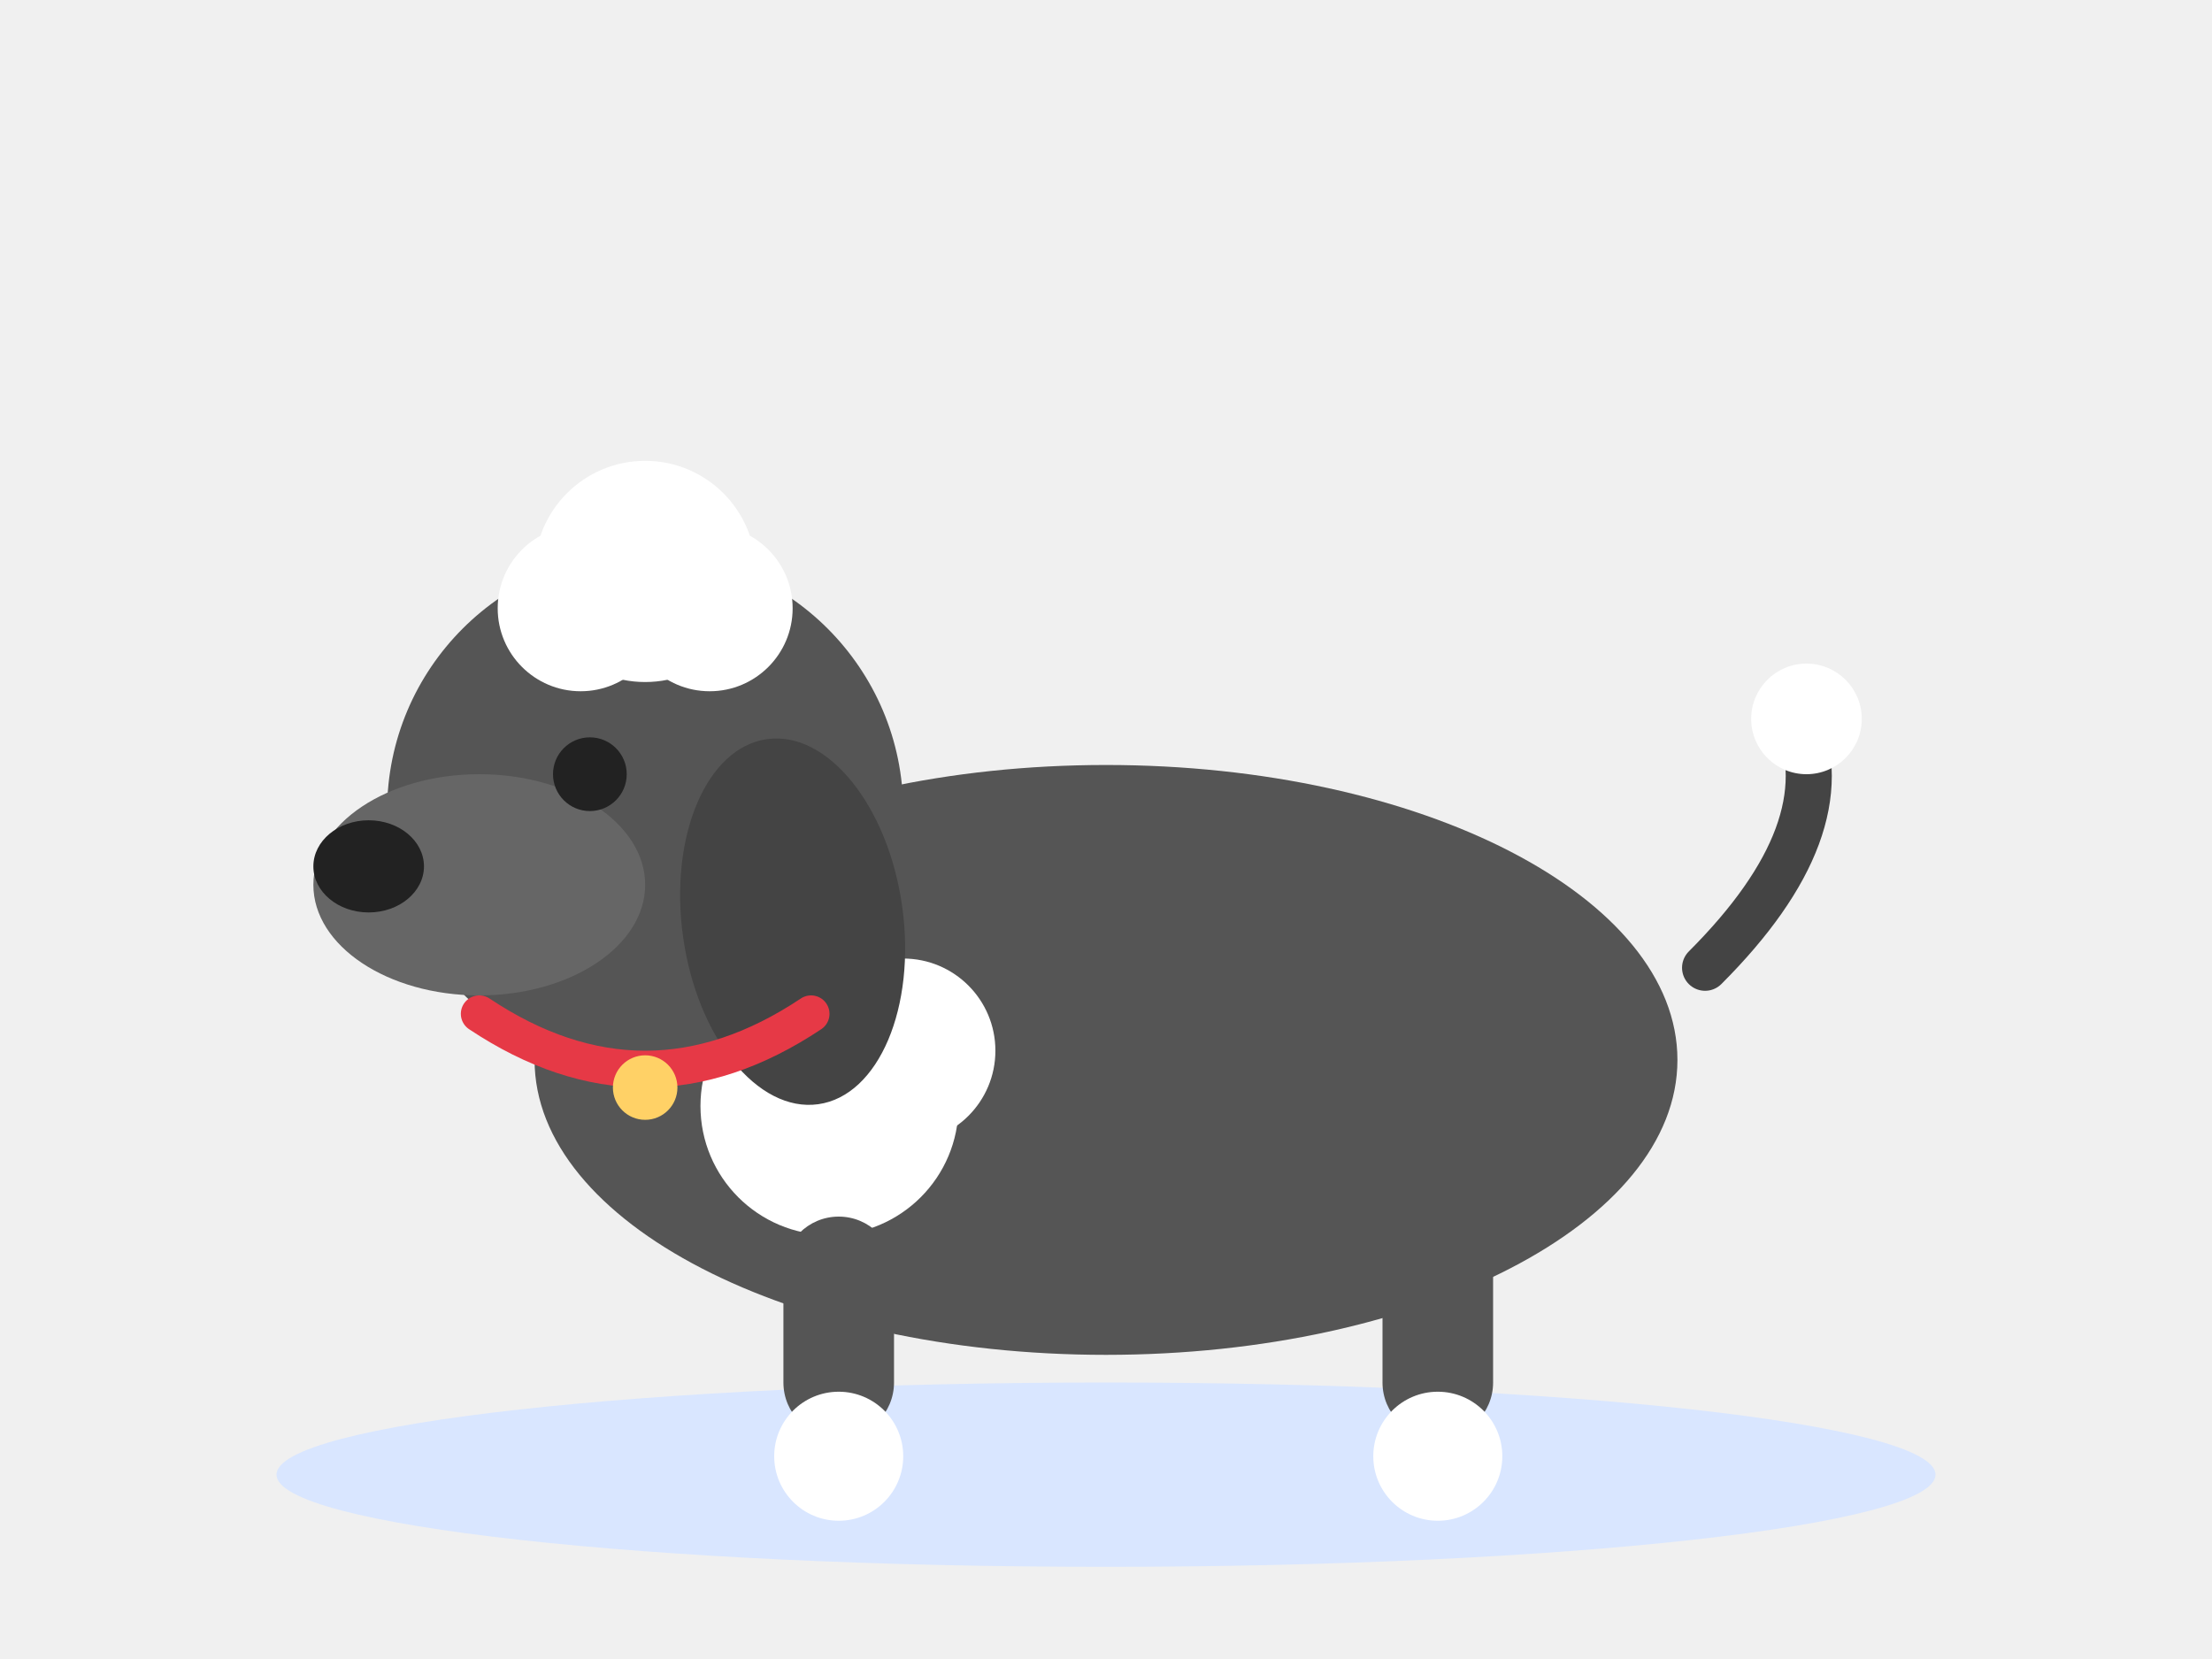
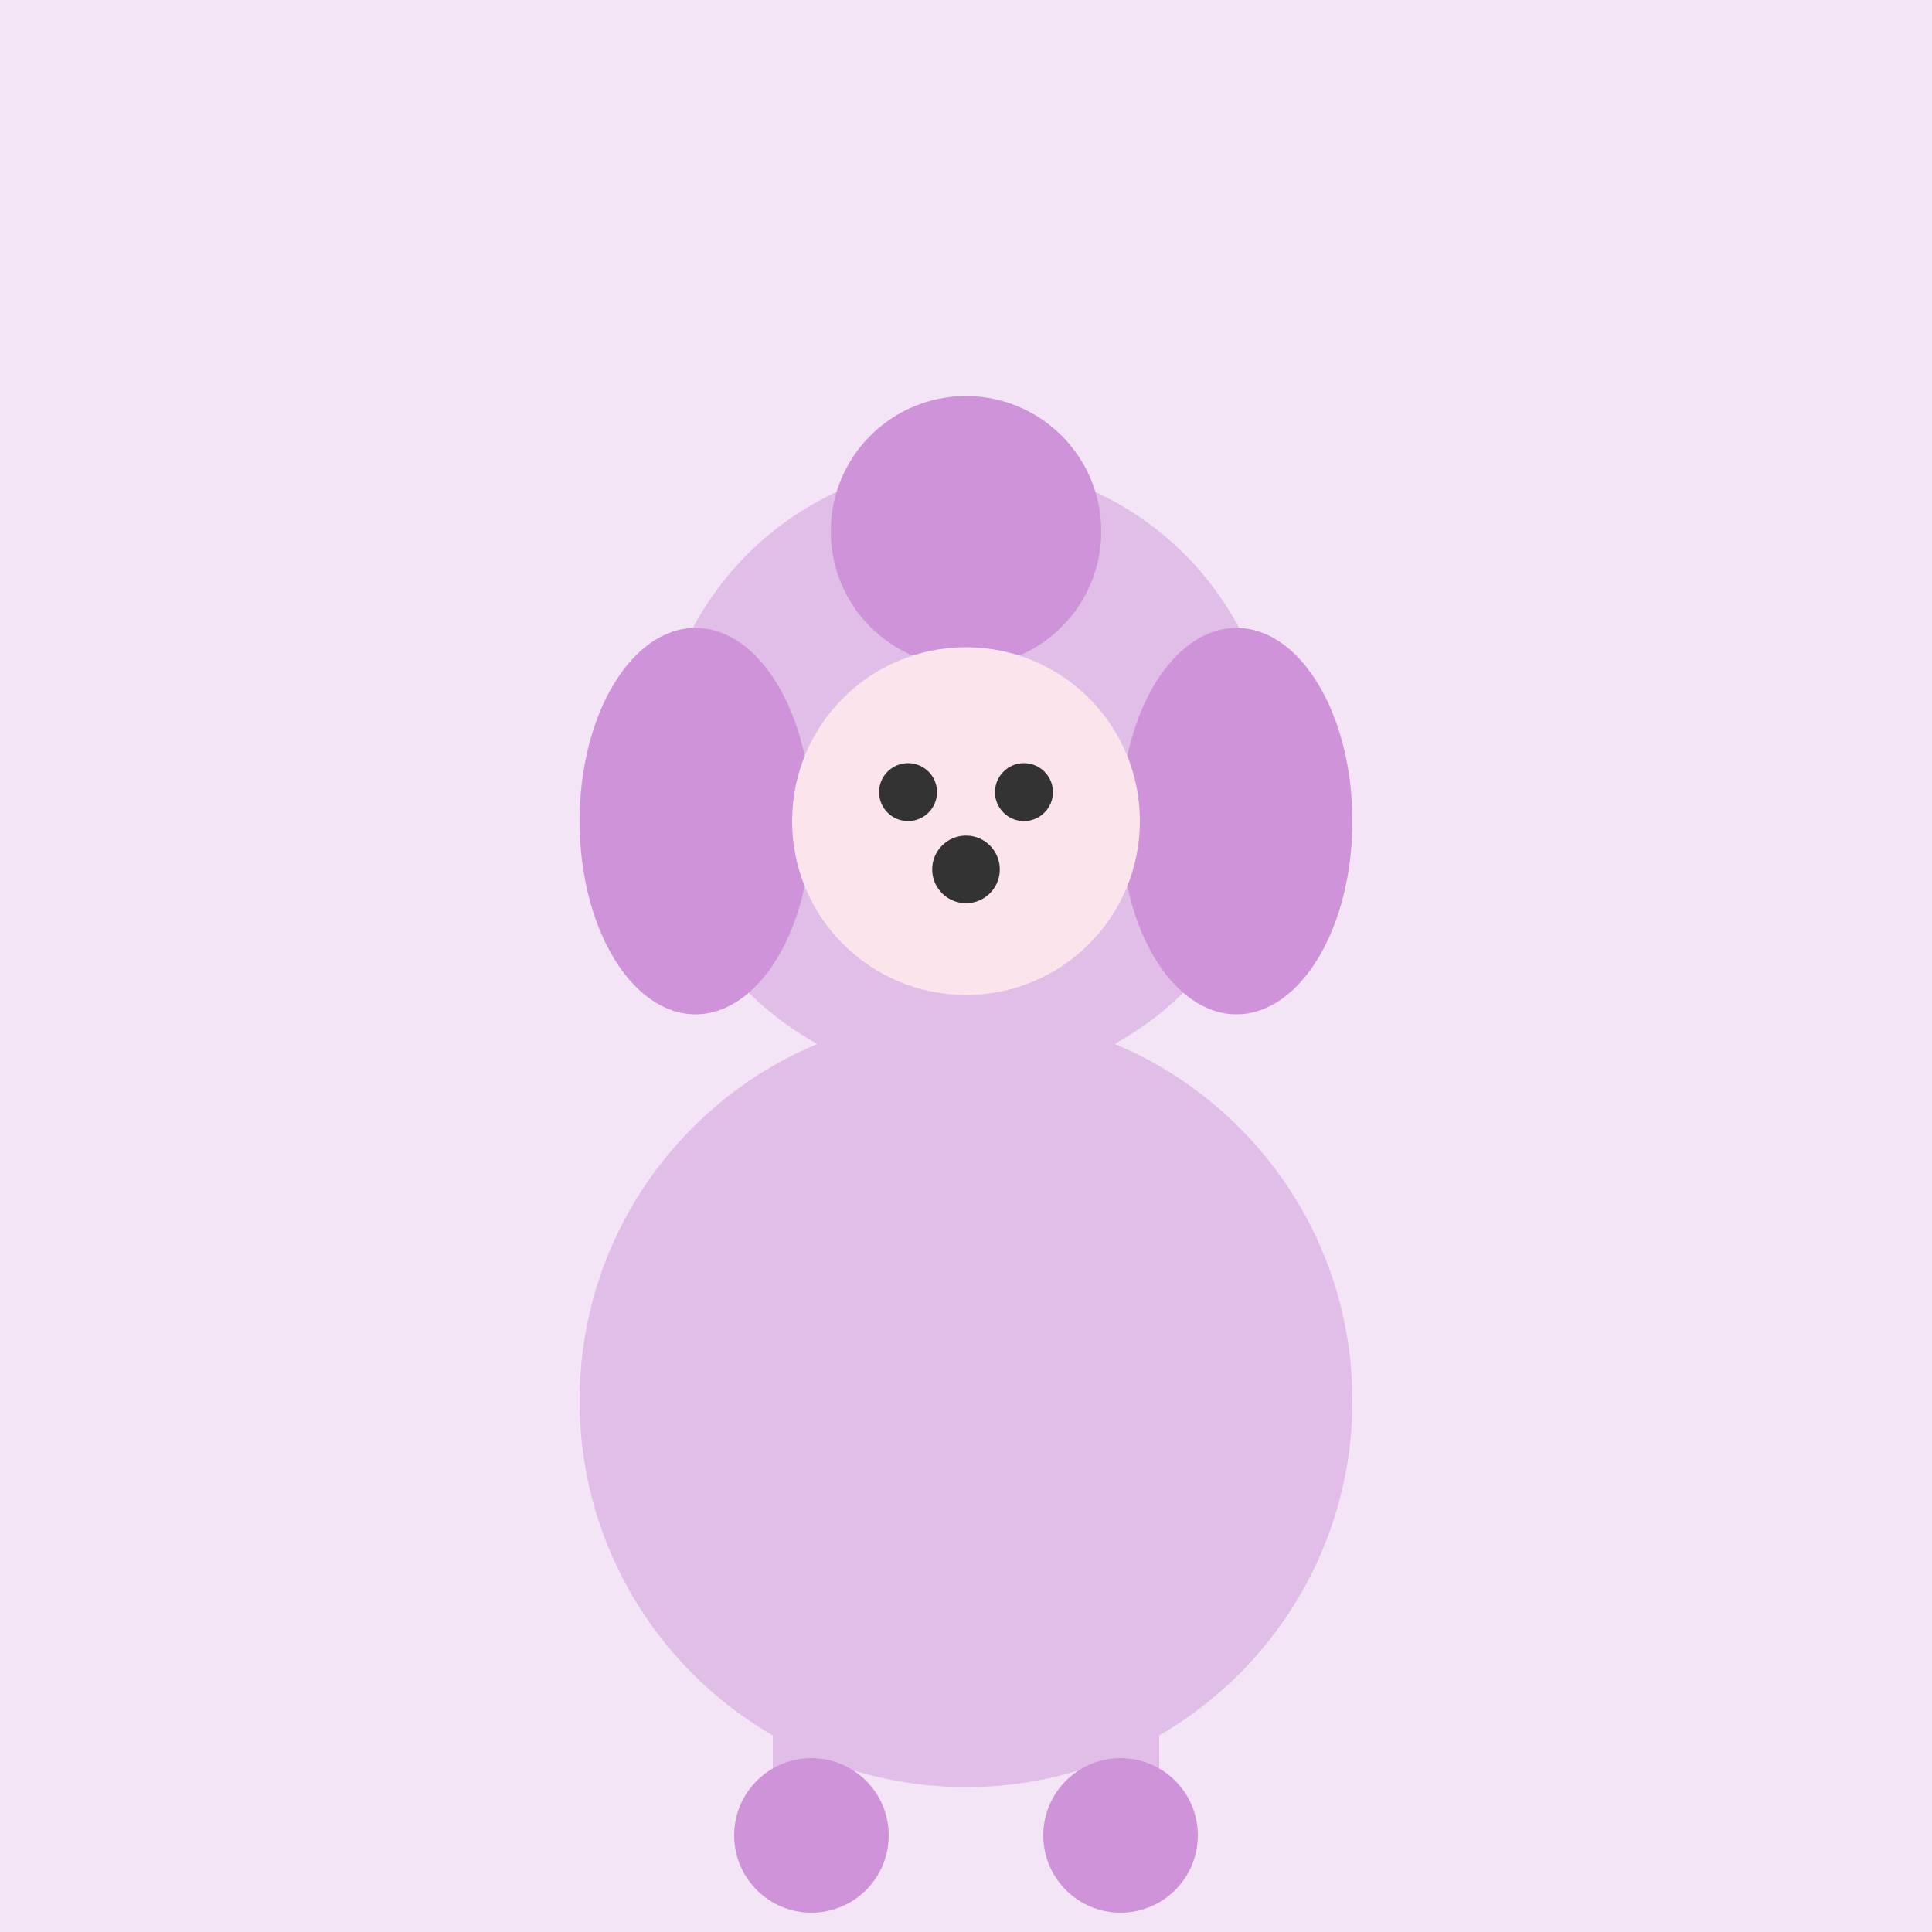
- <svg xmlns="http://www.w3.org/2000/svg" viewBox="0 0 240 180" width="240" height="180">
-   <ellipse cx="120" cy="160" rx="90" ry="10" fill="#d9e6ff" />
-   <path d="M185 105 Q200 90 195 78" stroke="#444" stroke-width="5" stroke-linecap="round" fill="none" />
-   <circle cx="196" cy="78" r="6" fill="#ffffff" />
-   <ellipse cx="120" cy="115" rx="62" ry="32" fill="#555" />
-   <circle cx="90" cy="120" r="14" fill="#ffffff" />
-   <circle cx="98" cy="114" r="10" fill="#ffffff" />
-   <circle cx="84" cy="112" r="9" fill="#ffffff" />
-   <rect x="150" y="132" width="12" height="24" rx="6" fill="#555" />
-   <circle cx="156" cy="158" r="7" fill="#ffffff" />
-   <rect x="85" y="132" width="12" height="24" rx="6" fill="#555" />
-   <circle cx="91" cy="158" r="7" fill="#ffffff" />
-   <circle cx="70" cy="88" r="28" fill="#555" />
-   <circle cx="70" cy="62" r="12" fill="#ffffff" />
-   <circle cx="63" cy="66" r="9" fill="#ffffff" />
-   <circle cx="77" cy="66" r="9" fill="#ffffff" />
-   <ellipse cx="52" cy="96" rx="18" ry="12" fill="#666" />
-   <ellipse cx="40" cy="94" rx="6" ry="5" fill="#222" />
-   <circle cx="64" cy="84" r="4" fill="#222" />
-   <ellipse cx="86" cy="100" rx="12" ry="20" fill="#444" transform="rotate(-8 86 100)" />
-   <path d="M52 110 Q70 122 88 110" stroke="#e63946" stroke-width="4" stroke-linecap="round" fill="none" />
-   <circle cx="70" cy="118" r="3.5" fill="#ffd166" />
+ <svg xmlns="http://www.w3.org/2000/svg" viewBox="0 0 200 200" role="img" aria-label="Illustration of a Poodle">
+   <rect width="200" height="200" fill="#f3e5f5" />
+   <circle cx="100" cy="145" r="40" fill="#e1bee7" />
+   <rect x="92" y="105" width="16" height="25" fill="#e1bee7" />
+   <circle cx="100" cy="80" r="32" fill="#e1bee7" />
+   <circle cx="100" cy="55" r="14" fill="#ce93d8" />
+   <ellipse cx="72" cy="85" rx="12" ry="20" fill="#ce93d8" />
+   <ellipse cx="128" cy="85" rx="12" ry="20" fill="#ce93d8" />
+   <circle cx="100" cy="85" r="18" fill="#fce4ec" />
+   <circle cx="94" cy="82" r="3" fill="#333" />
+   <circle cx="106" cy="82" r="3" fill="#333" />
+   <circle cx="100" cy="90" r="3.5" fill="#333" />
+   <rect x="80" y="170" width="8" height="20" fill="#e1bee7" />
+   <rect x="112" y="170" width="8" height="20" fill="#e1bee7" />
+   <circle cx="84" cy="190" r="8" fill="#ce93d8" />
+   <circle cx="116" cy="190" r="8" fill="#ce93d8" />
</svg>
